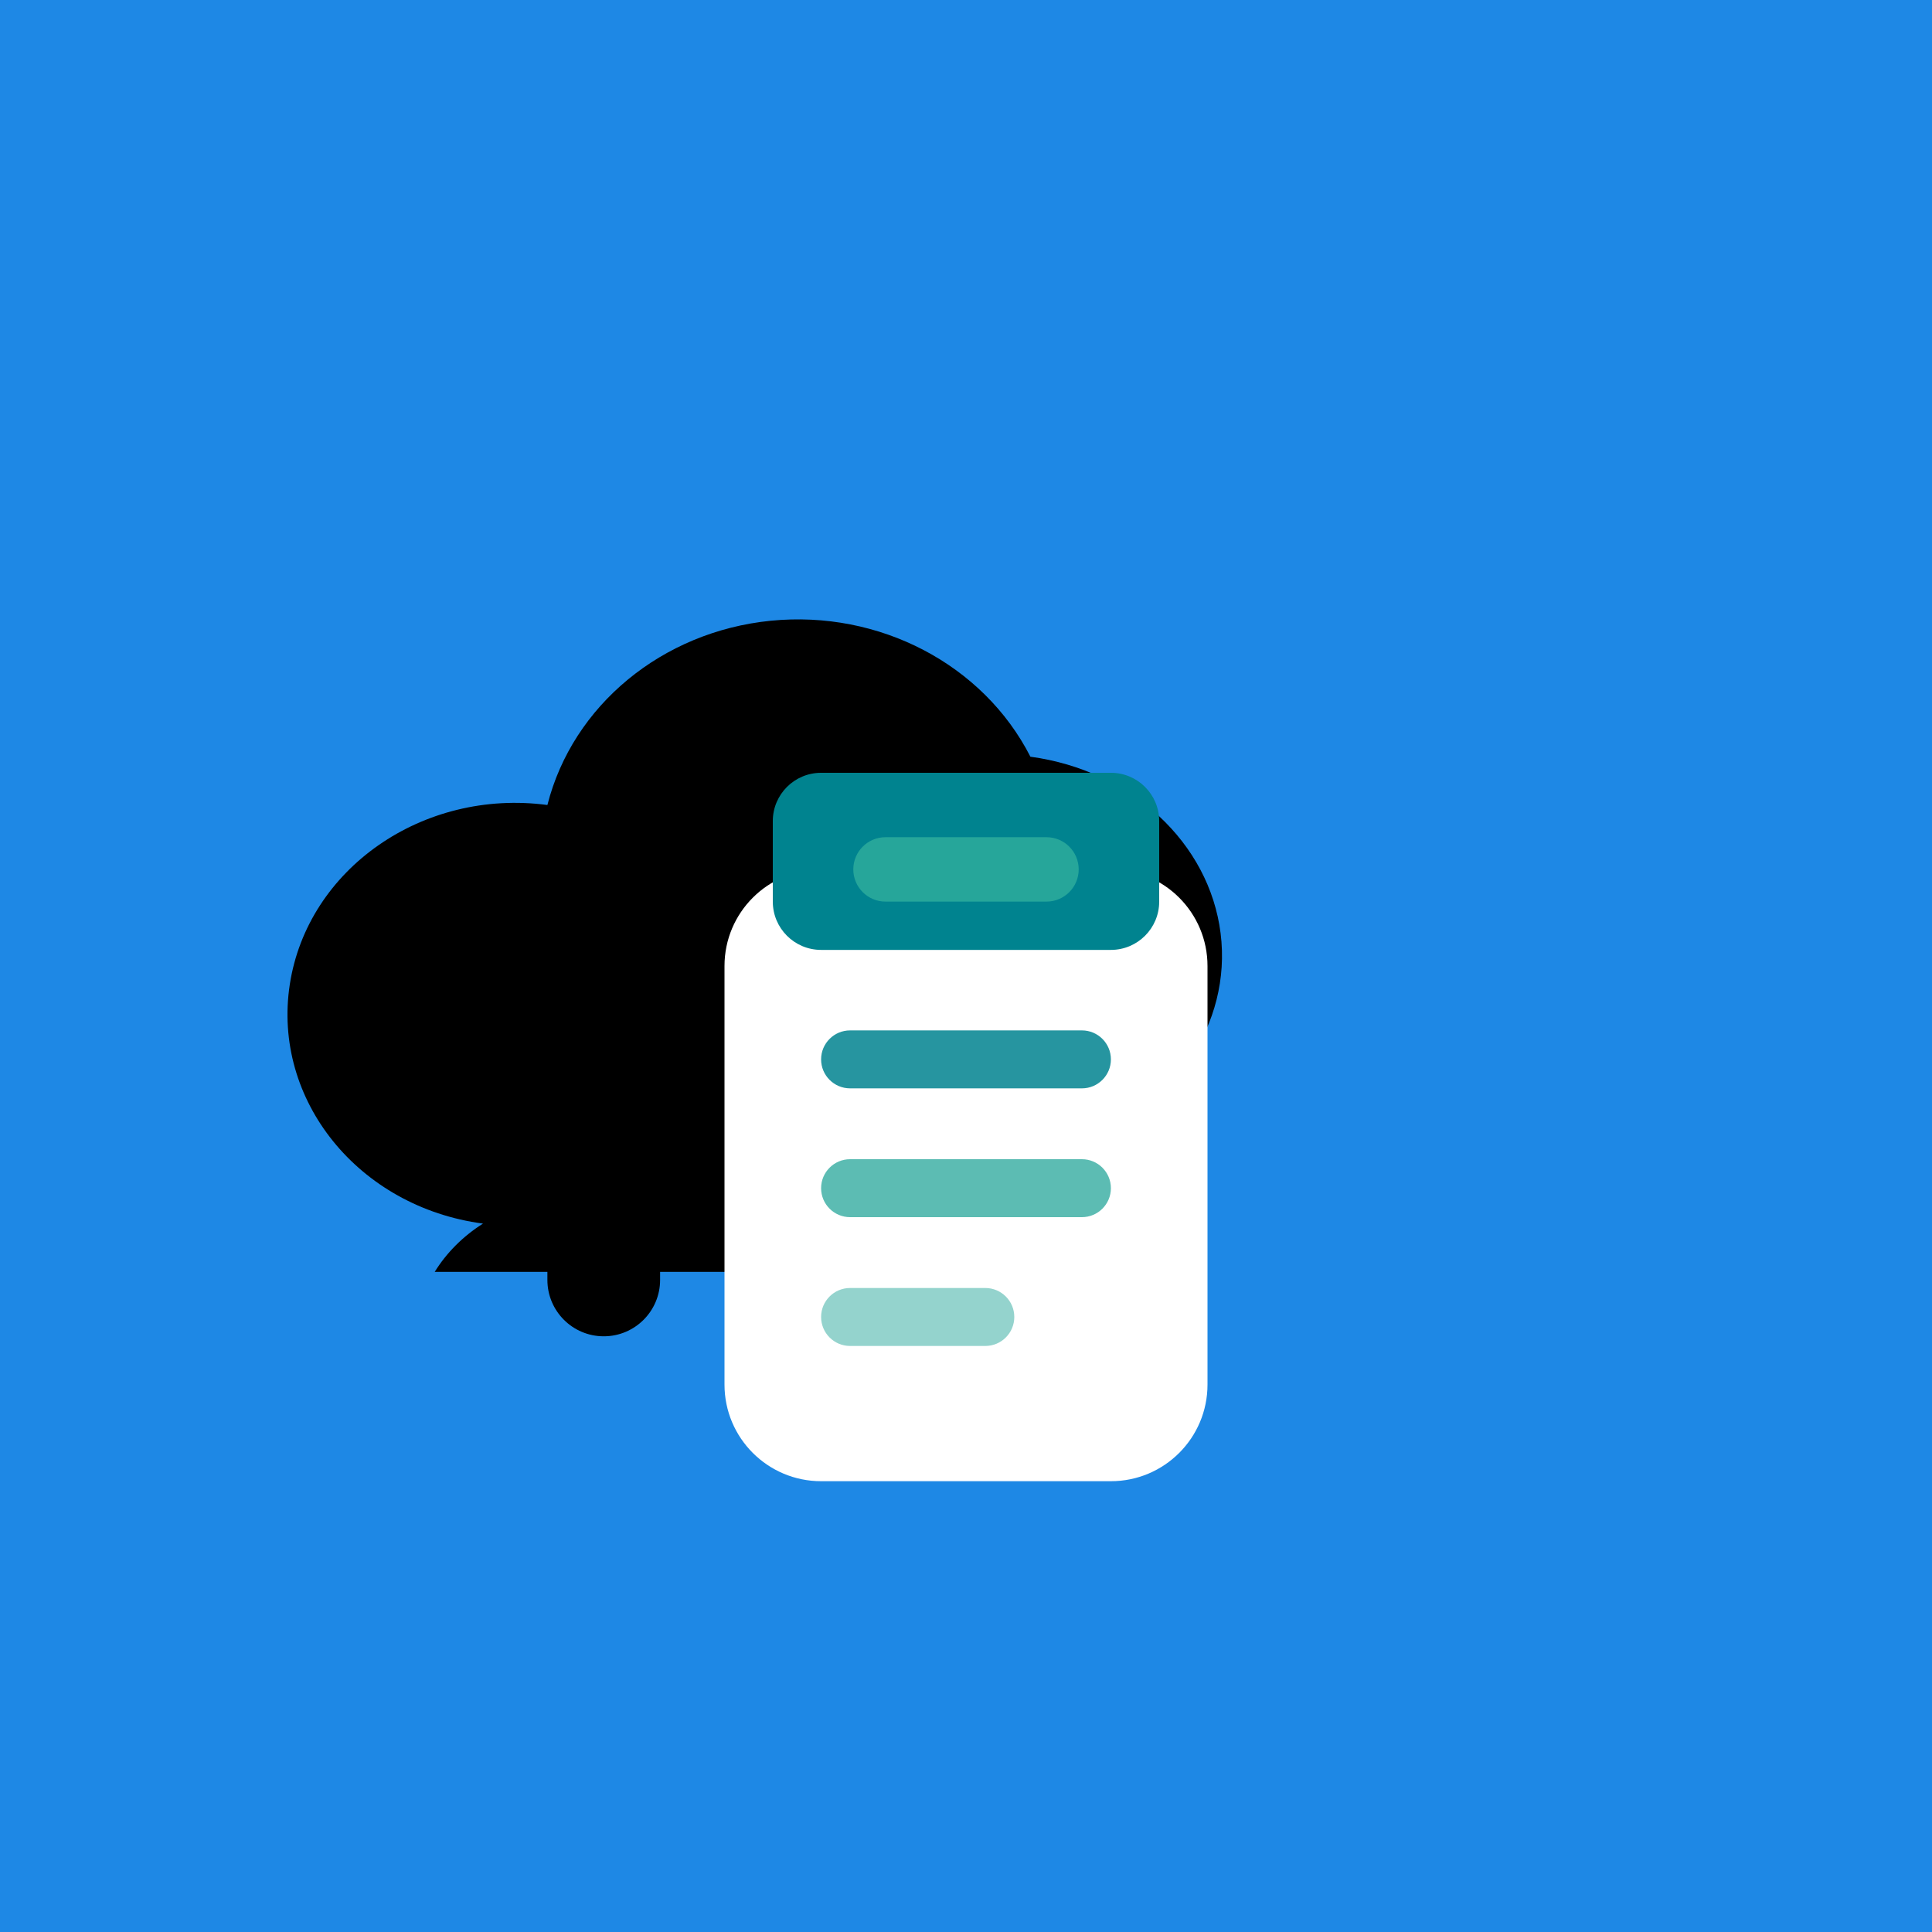
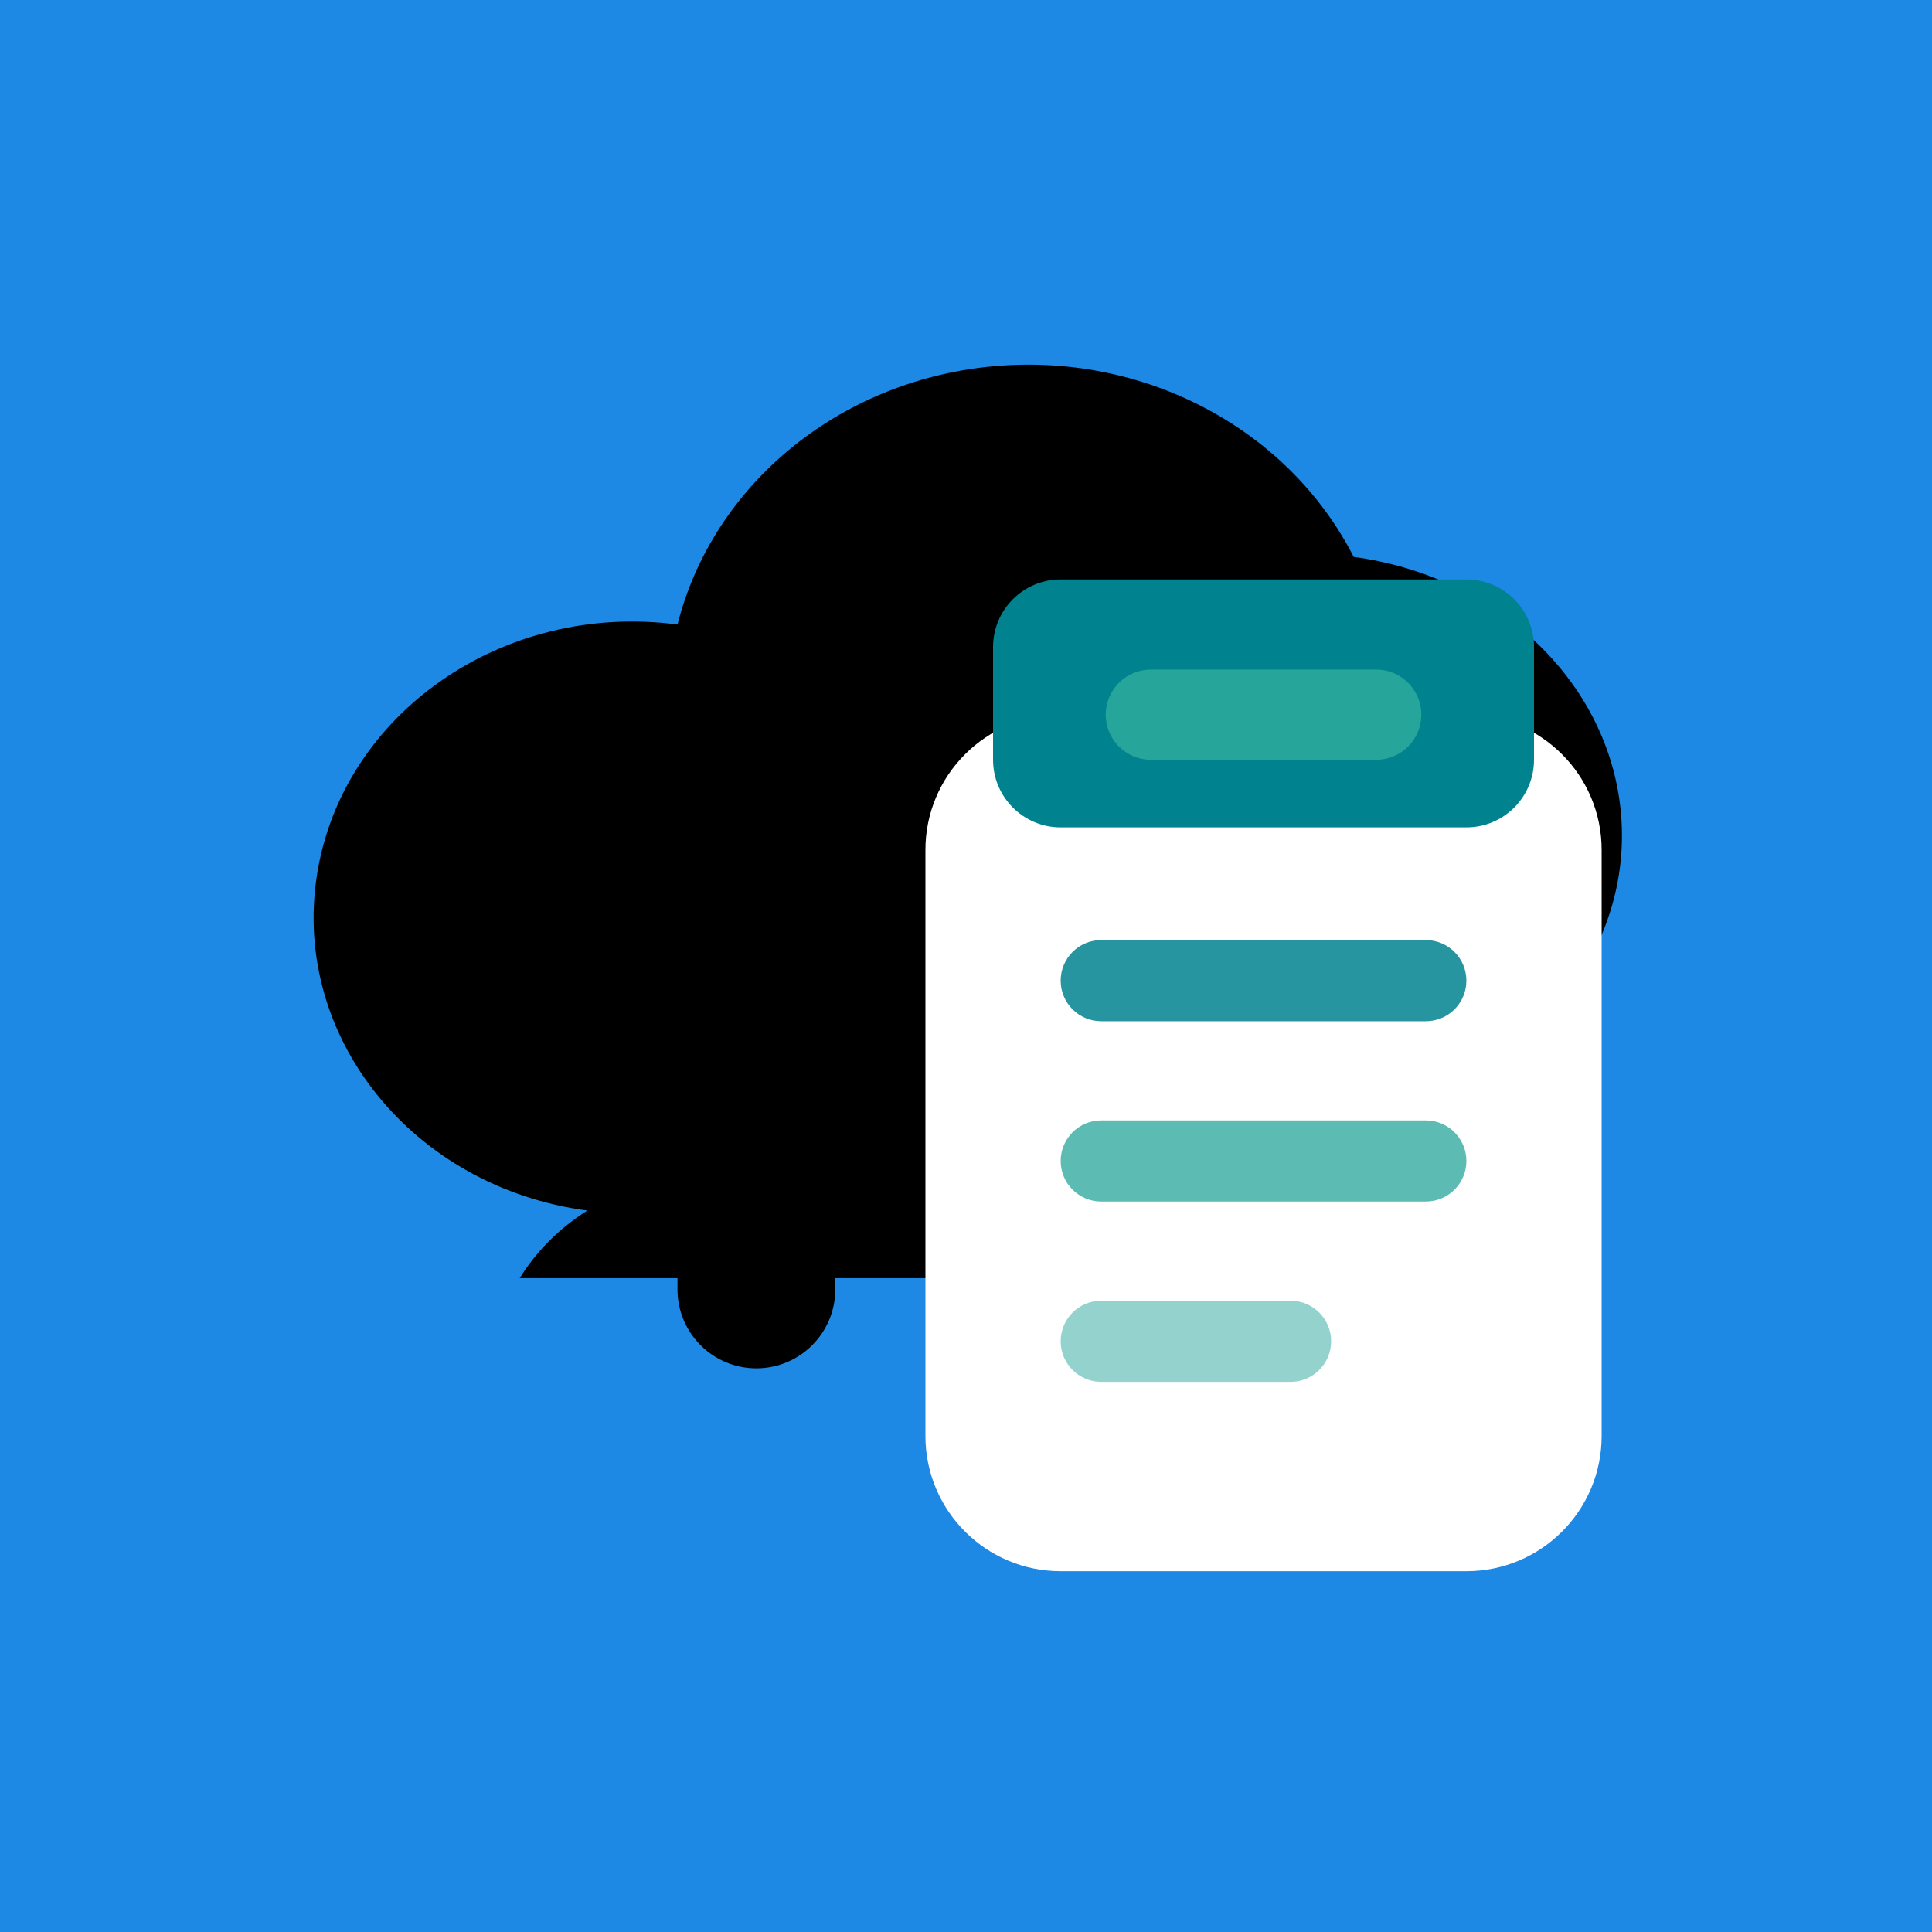
<svg xmlns="http://www.w3.org/2000/svg" viewBox="0 0 120 120">
  <rect width="120" height="120" fill="#1e88e5" />
-   <path d="M30 76 a14 13 0 0 1 4 -26 a16 15 0 0 1 30 -3 a14 12.5 0 0 1 3 24 a10 9 0 0 1 -2 8 h-38 a10 9 0 0 1 3 -3 z" fill="#000000" />
-   <rect x="34" y="58" width="7" height="25" rx="3.5" fill="#000000" />
-   <rect x="45" y="54" width="30" height="38" rx="6" fill="#fff" />
-   <rect x="48" y="48" width="24" height="11" rx="3" fill="#00838f" />
-   <rect x="53" y="52" width="14" height="4" rx="2" fill="#26a69a" />
-   <rect x="51" y="64" width="18" height="3.6" rx="1.8" fill="#00838f" opacity=".85" />
-   <rect x="51" y="72" width="18" height="3.6" rx="1.8" fill="#26a69a" opacity=".75" />
-   <rect x="51" y="80" width="12" height="3.6" rx="1.8" fill="#4db6ac" opacity=".6" />
+   <g transform="translate(60,60) scale(1.4) translate(-46.8,-65.15)">
+     <path d="M30 76 a14 13 0 0 1 4 -26 a16 15 0 0 1 30 -3 a14 12.5 0 0 1 3 24 a10 9 0 0 1 -2 8 h-38 a10 9 0 0 1 3 -3 z" fill="#000000" />
+     <rect x="34" y="58" width="7" height="25" rx="3.5" fill="#000000" />
+     <rect x="45" y="54" width="30" height="38" rx="6" fill="#fff" />
+     <rect x="48" y="48" width="24" height="11" rx="3" fill="#00838f" />
+     <rect x="53" y="52" width="14" height="4" rx="2" fill="#26a69a" />
+     <rect x="51" y="64" width="18" height="3.6" rx="1.8" fill="#00838f" opacity=".85" />
+     <rect x="51" y="72" width="18" height="3.6" rx="1.8" fill="#26a69a" opacity=".75" />
+     <rect x="51" y="80" width="12" height="3.6" rx="1.8" fill="#4db6ac" opacity=".6" />
+   </g>
</svg>
